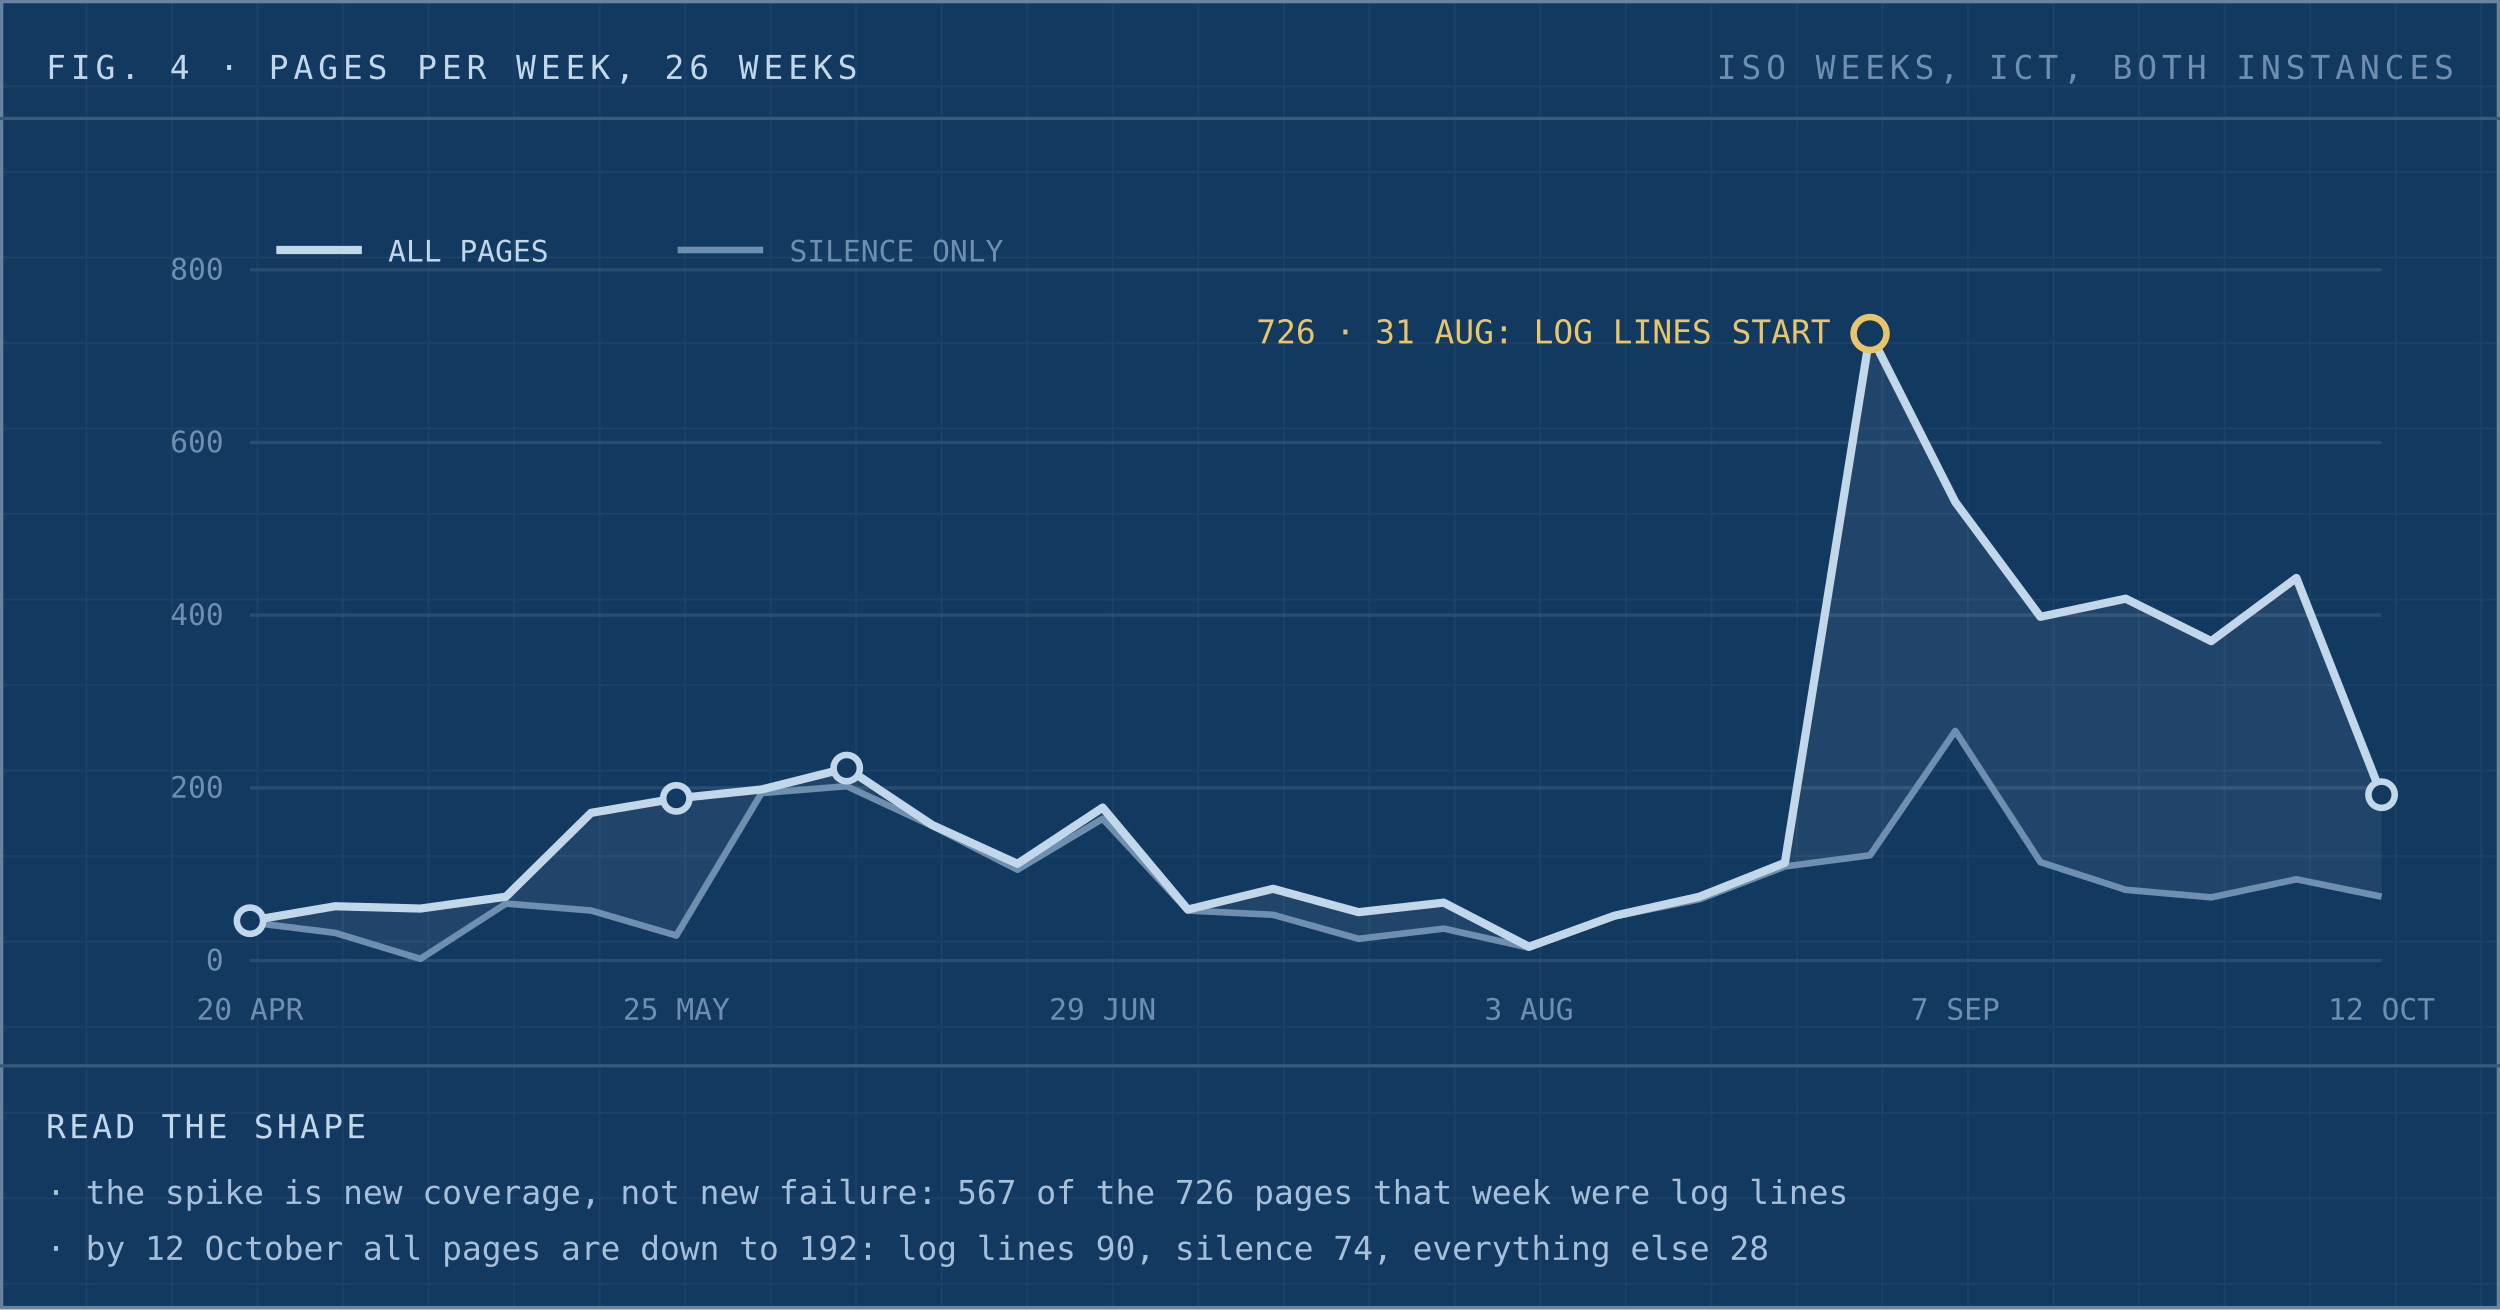
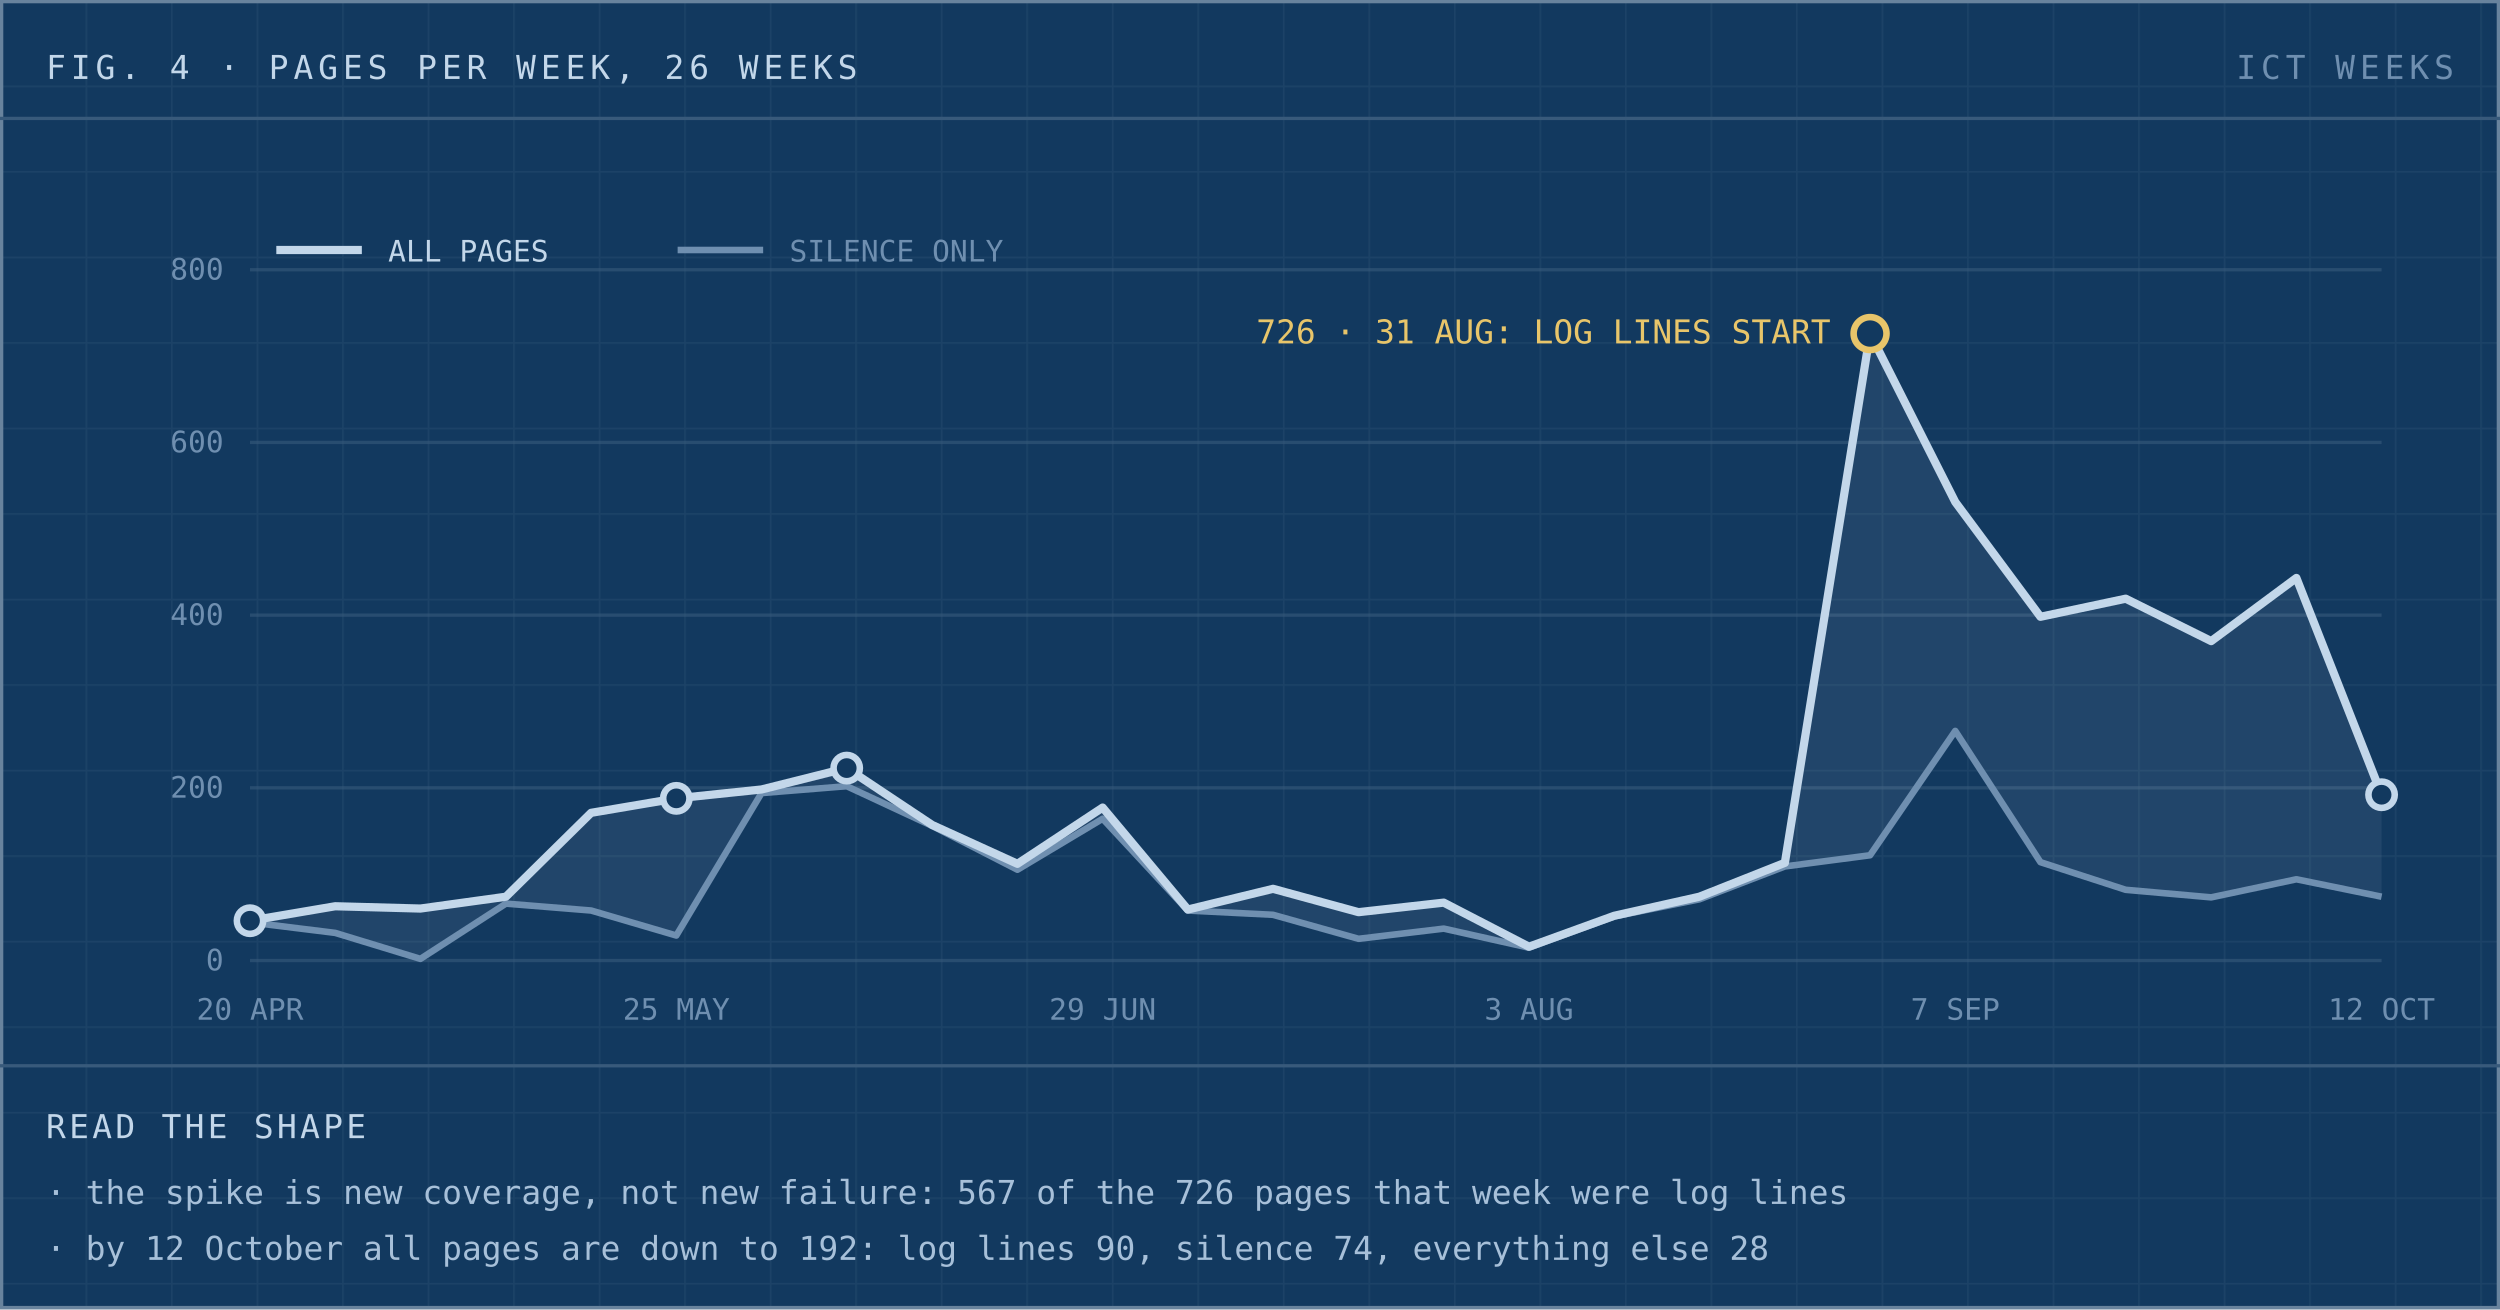
<svg xmlns="http://www.w3.org/2000/svg" viewBox="0 0 760 398" role="group" aria-label="Fig. 4: new paging alert rows per week, all pages against silence pages" style="width:100%;height:auto;max-width:760px;display:block" font-family="ui-monospace, SFMono-Regular, Menlo, Consolas, monospace">
  <defs>
    <pattern id="grid4" width="26" height="26" patternUnits="userSpaceOnUse">
      <path d="M 26 0 L 0 0 0 26" fill="none" stroke="#e8f1fa" stroke-opacity="0.05" stroke-width="1" />
    </pattern>
    <marker id="ar4" viewBox="0 0 10 10" refX="8.5" refY="5" markerWidth="7" markerHeight="7" orient="auto">
      <path d="M0 0 L10 5 L0 10 z" fill="#c3d7ea" />
    </marker>
    <marker id="am4" viewBox="0 0 10 10" refX="8.5" refY="5" markerWidth="7" markerHeight="7" orient="auto">
      <path d="M0 0 L10 5 L0 10 z" fill="#e8c56a" />
    </marker>
  </defs>
  <rect width="760" height="398" fill="#12395f" />
  <rect width="760" height="398" fill="url(#grid4)" />
  <rect x="0.5" y="0.5" width="759" height="397" fill="none" stroke="#68839d" />
  <text x="14" y="24" font-size="10" letter-spacing="1.5" fill="#c3d7ea">FIG. 4 · PAGES PER WEEK, 26 WEEKS</text>
-   <text x="746" y="24" font-size="10" letter-spacing="1.5" fill="#6f8fb0" text-anchor="end">ISO WEEKS, ICT, BOTH INSTANCES</text>
+   <text x="746" y="24" font-size="10" letter-spacing="1.5" fill="#6f8fb0" text-anchor="end">ICT WEEKS</text>
  <line x1="0" y1="36" x2="760" y2="36" stroke="#385a7b" />
  <line x1="76" y1="292.0" x2="724" y2="292.0" stroke="#385a7b" stroke-opacity="0.6" stroke-width="1" />
  <text x="68" y="295.0" font-size="9" fill="#6f8fb0" text-anchor="end">0</text>
  <line x1="76" y1="239.5" x2="724" y2="239.5" stroke="#385a7b" stroke-opacity="0.6" stroke-width="1" />
  <text x="68" y="242.5" font-size="9" fill="#6f8fb0" text-anchor="end">200</text>
  <line x1="76" y1="187.0" x2="724" y2="187.0" stroke="#385a7b" stroke-opacity="0.6" stroke-width="1" />
  <text x="68" y="190.0" font-size="9" fill="#6f8fb0" text-anchor="end">400</text>
  <line x1="76" y1="134.5" x2="724" y2="134.5" stroke="#385a7b" stroke-opacity="0.6" stroke-width="1" />
  <text x="68" y="137.5" font-size="9" fill="#6f8fb0" text-anchor="end">600</text>
  <line x1="76" y1="82.0" x2="724" y2="82.0" stroke="#385a7b" stroke-opacity="0.6" stroke-width="1" />
  <text x="68" y="85.0" font-size="9" fill="#6f8fb0" text-anchor="end">800</text>
  <text x="76.0" y="310" font-size="9" fill="#6f8fb0" text-anchor="middle">20 APR</text>
  <text x="205.6" y="310" font-size="9" fill="#6f8fb0" text-anchor="middle">25 MAY</text>
  <text x="335.2" y="310" font-size="9" fill="#6f8fb0" text-anchor="middle">29 JUN</text>
  <text x="464.8" y="310" font-size="9" fill="#6f8fb0" text-anchor="middle">3 AUG</text>
  <text x="594.4" y="310" font-size="9" fill="#6f8fb0" text-anchor="middle">7 SEP</text>
  <text x="724.0" y="310" font-size="9" fill="#6f8fb0" text-anchor="middle">12 OCT</text>
  <g>
    <polygon points="76.0,279.9 101.9,275.5 127.8,276.2 153.8,272.6 179.7,247.1 205.6,242.7 231.5,240.0 257.4,233.5 283.4,250.8 309.3,262.6 335.2,245.5 361.1,276.5 387.0,270.2 413.0,277.3 438.9,274.4 464.8,287.8 490.7,278.4 516.6,272.6 542.6,262.3 568.5,101.4 594.4,152.6 620.3,187.5 646.2,182.0 672.2,194.9 698.1,175.7 724.0,241.6 724.0,272.6 698.1,267.3 672.2,272.8 646.2,270.5 620.3,262.1 594.4,222.2 568.5,260.0 542.6,263.4 516.6,273.4 490.7,278.6 464.8,288.1 438.9,282.3 413.0,285.4 387.0,278.1 361.1,276.8 335.2,248.9 309.3,264.4 283.4,251.1 257.4,239.0 231.5,241.1 205.6,284.4 179.7,276.8 153.8,274.7 127.8,291.5 101.9,283.6 76.0,280.4" fill="#e8f1fa" fill-opacity="0.07" stroke="none" />
  </g>
  <polyline points="76.0,280.4 101.9,283.6 127.8,291.5 153.8,274.7 179.7,276.8 205.6,284.4 231.5,241.1 257.4,239.0 283.4,251.1 309.3,264.4 335.2,248.9 361.1,276.8 387.0,278.1 413.0,285.4 438.9,282.3 464.8,288.1 490.7,278.6 516.6,273.4 542.6,263.4 568.5,260.0 594.4,222.2 620.3,262.1 646.2,270.5 672.2,272.8 698.1,267.3 724.0,272.6" fill="none" stroke="#6f8fb0" stroke-width="2" stroke-linejoin="round" />
  <polyline points="76.0,279.9 101.9,275.5 127.8,276.2 153.8,272.6 179.7,247.1 205.6,242.7 231.5,240.0 257.4,233.5 283.4,250.8 309.3,262.6 335.2,245.5 361.1,276.5 387.0,270.2 413.0,277.3 438.9,274.4 464.8,287.8 490.7,278.4 516.6,272.6 542.6,262.3 568.5,101.4 594.4,152.6 620.3,187.5 646.2,182.0 672.2,194.9 698.1,175.7 724.0,241.6" fill="none" stroke="#c3d7ea" stroke-width="2.5" stroke-linejoin="round" />
  <line x1="84" y1="76" x2="110" y2="76" stroke="#c3d7ea" stroke-width="2.5" />
  <text x="118" y="79.5" font-size="9" fill="#c3d7ea">ALL PAGES</text>
  <line x1="206" y1="76" x2="232" y2="76" stroke="#6f8fb0" stroke-width="2" />
  <text x="240" y="79.5" font-size="9" fill="#6f8fb0">SILENCE ONLY</text>
  <g>
    <circle cx="76.0" cy="279.9" r="4" fill="#12395f" stroke="#c3d7ea" stroke-width="2" />
  </g>
  <g>
    <circle cx="205.6" cy="242.7" r="4" fill="#12395f" stroke="#c3d7ea" stroke-width="2" />
  </g>
  <g>
    <circle cx="257.4" cy="233.5" r="4" fill="#12395f" stroke="#c3d7ea" stroke-width="2" />
  </g>
  <g>
    <circle cx="568.5" cy="101.4" r="5" fill="#12395f" stroke="#e8c56a" stroke-width="2" />
  </g>
  <g>
    <circle cx="724.0" cy="241.6" r="4" fill="#12395f" stroke="#c3d7ea" stroke-width="2" />
  </g>
  <text x="556.5" y="104.4" font-size="10" fill="#e8c56a" text-anchor="end">726 · 31 AUG: LOG LINES START</text>
  <line x1="0" y1="324" x2="760" y2="324" stroke="#385a7b" />
  <text x="14" y="346" font-size="10" letter-spacing="1" fill="#c3d7ea">READ THE SHAPE</text>
  <text x="14" y="366" font-size="10" fill="#a7c0d9">· the spike is new coverage, not new failure: 567 of the 726 pages that week were log lines</text>
  <text x="14" y="383" font-size="10" fill="#a7c0d9">· by 12 October all pages are down to 192: log lines 90, silence 74, everything else 28</text>
</svg>
